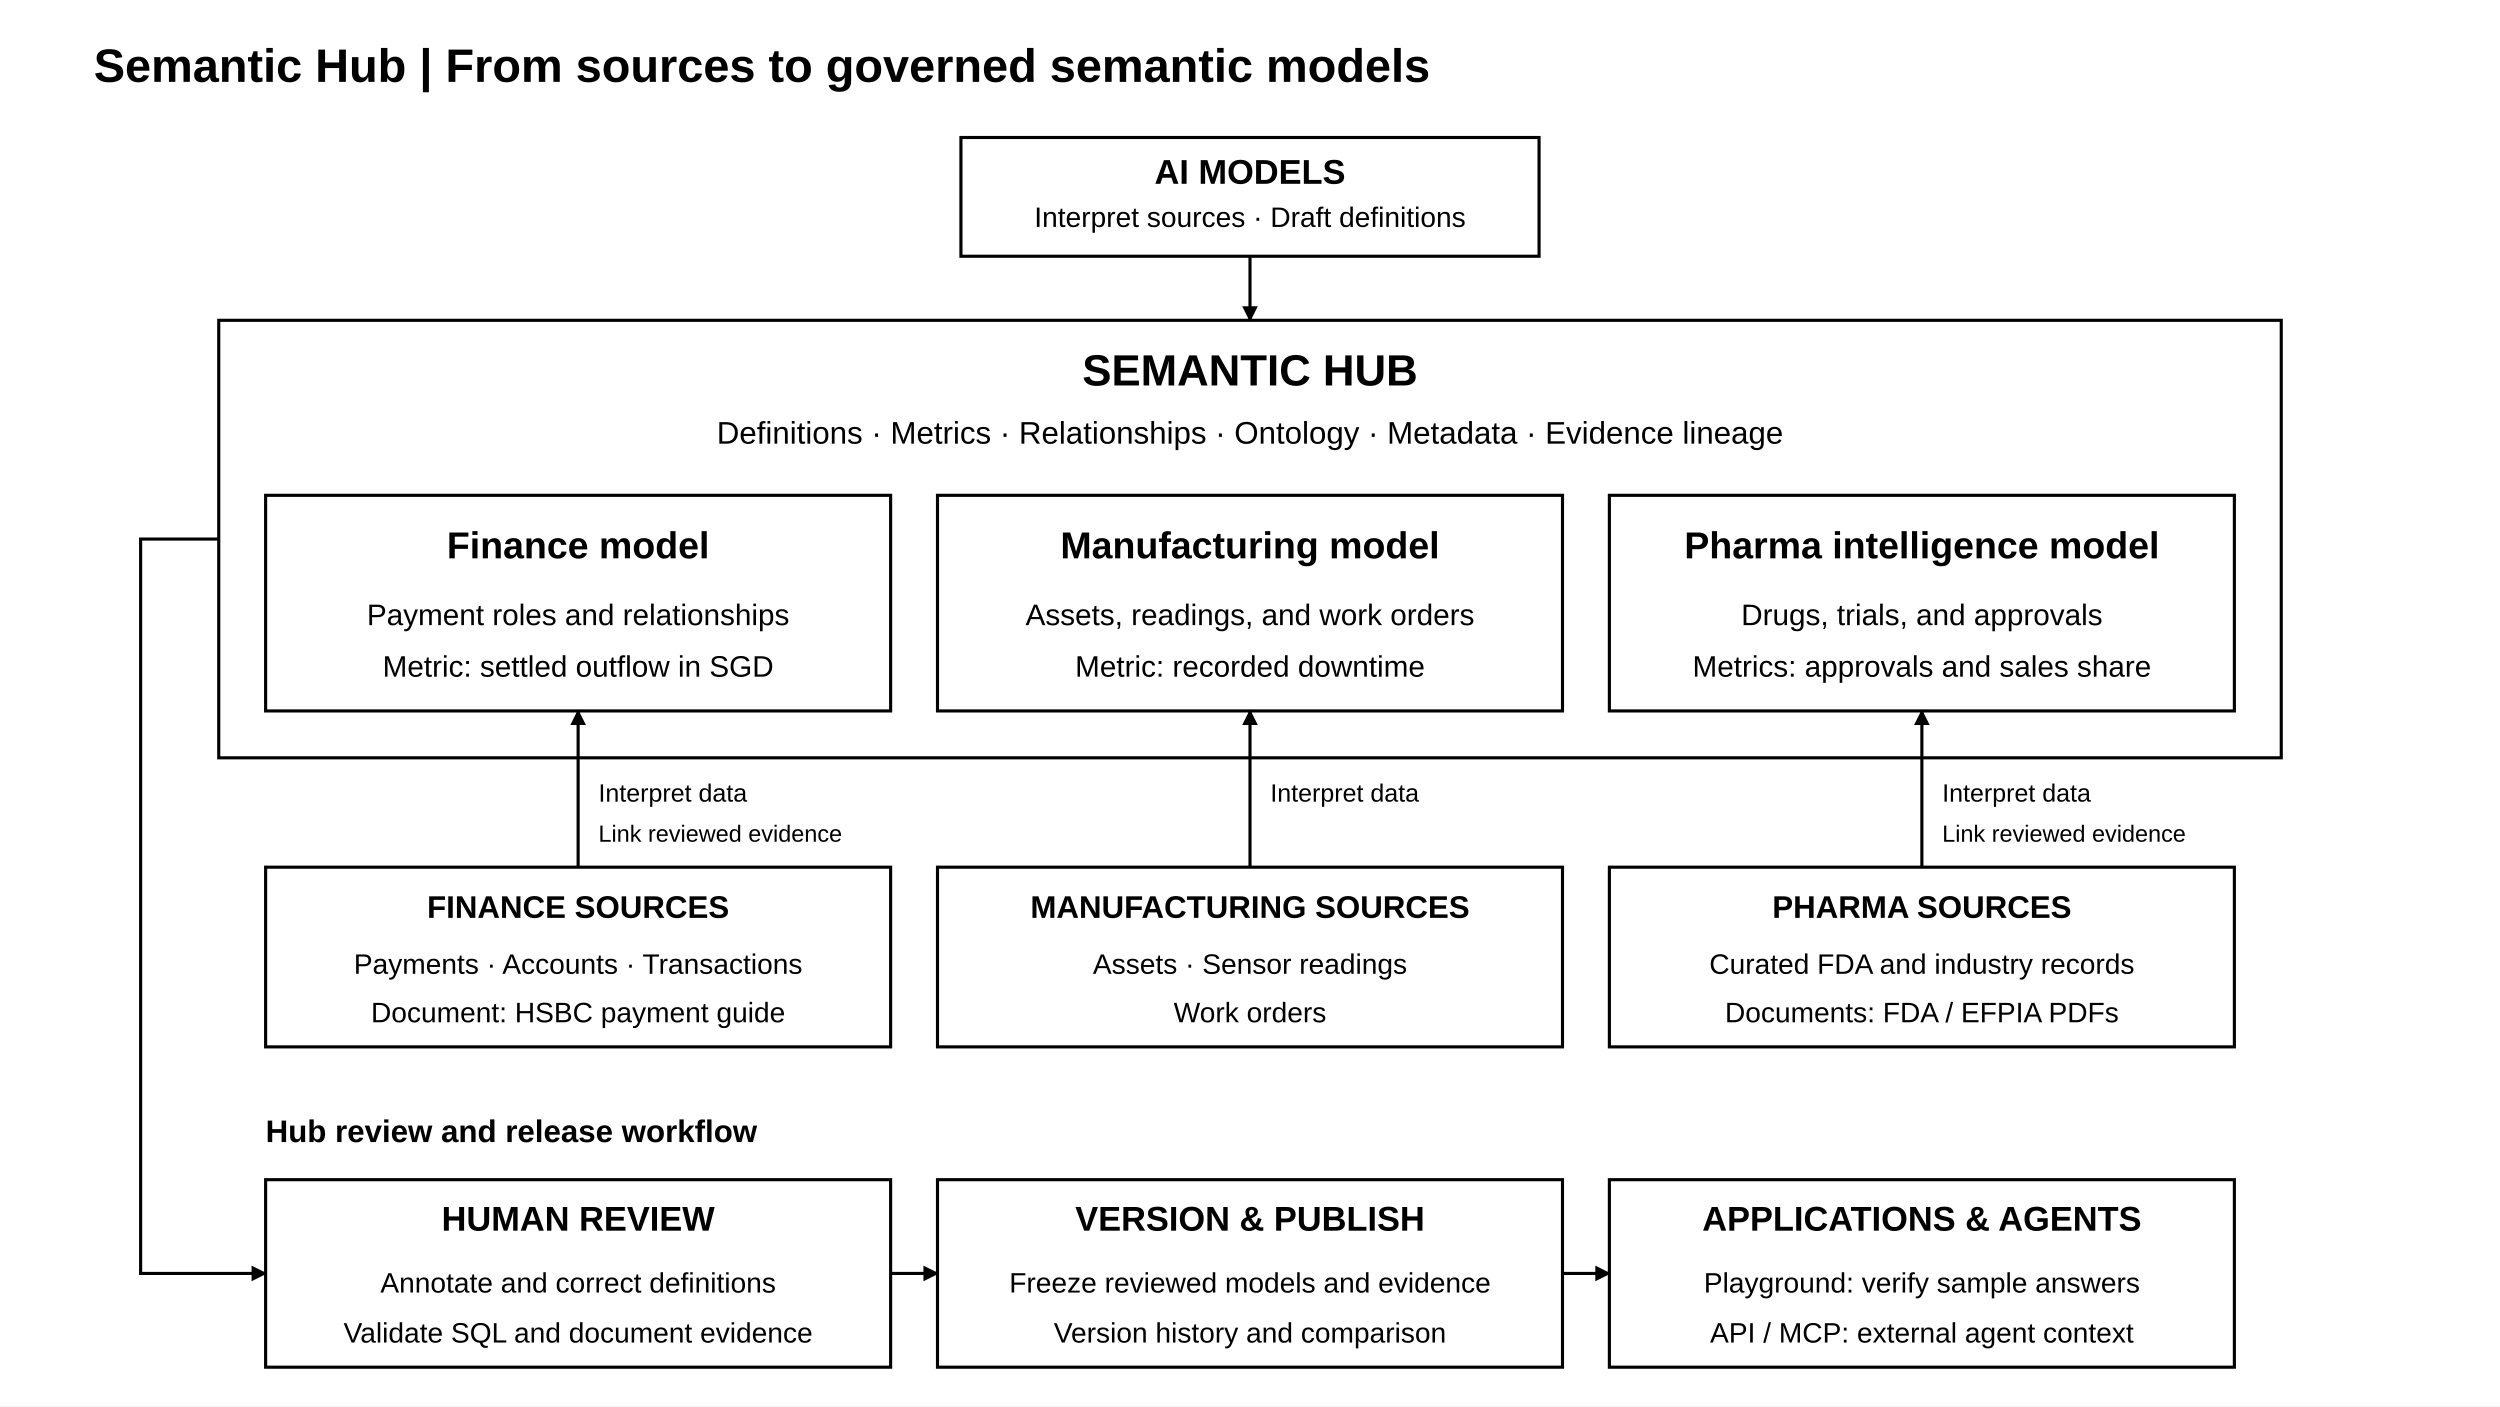
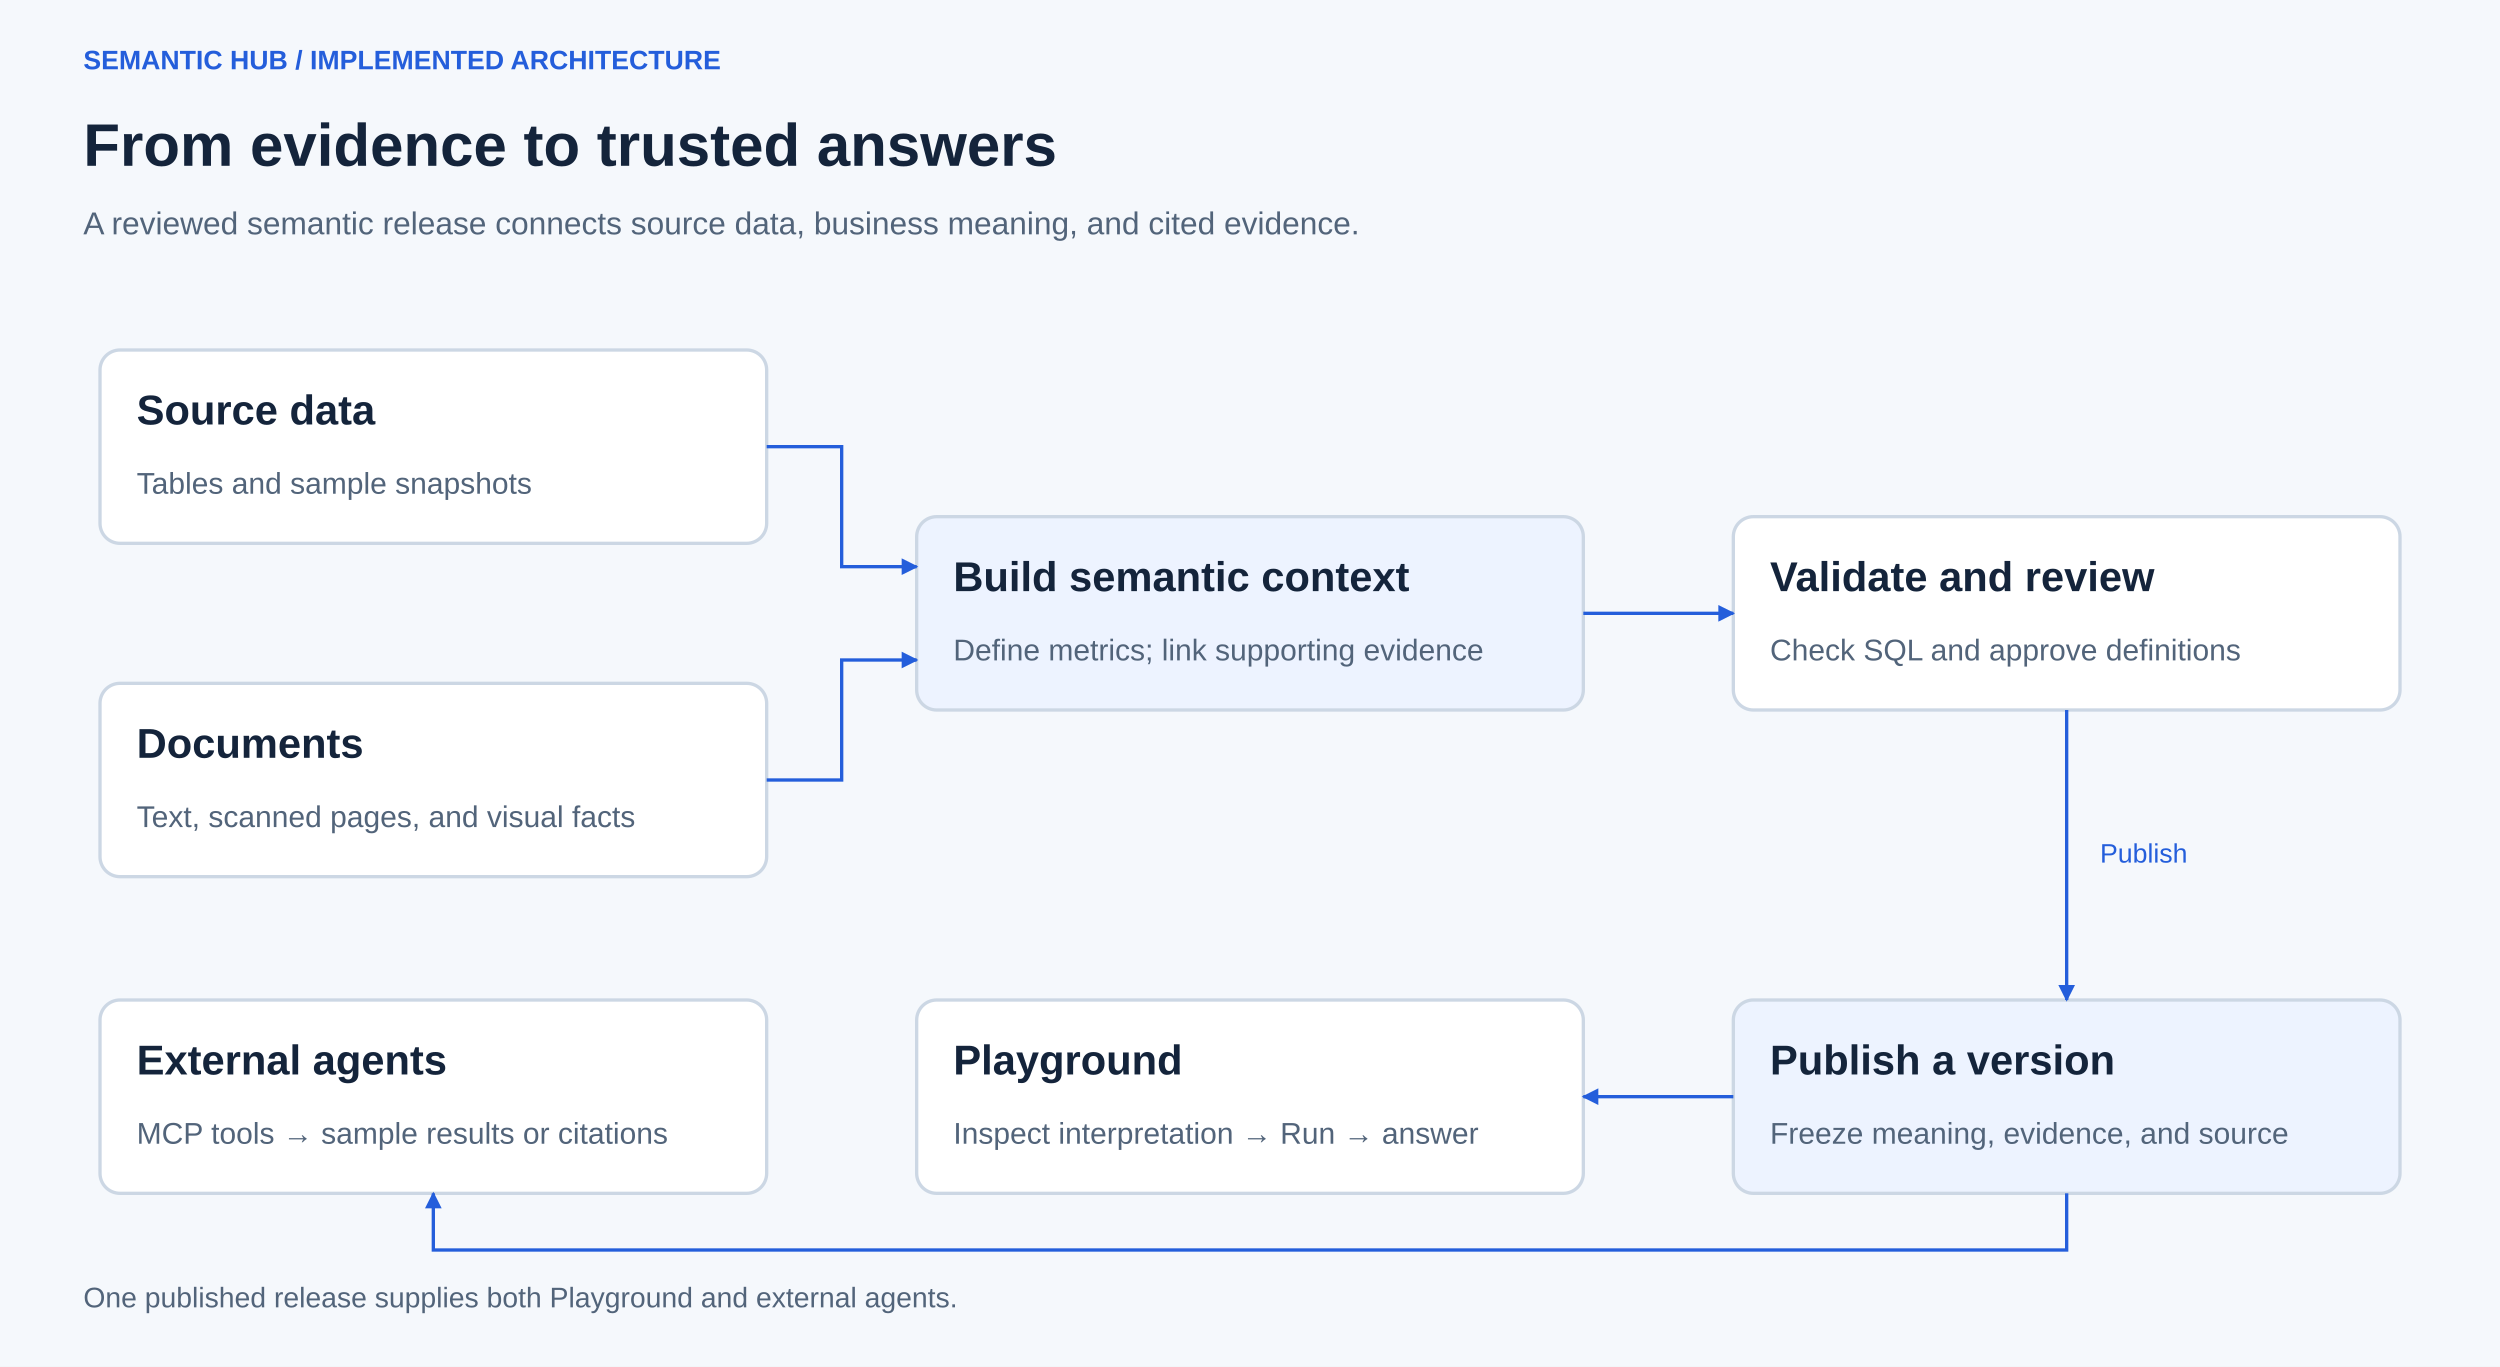
- <svg xmlns="http://www.w3.org/2000/svg" width="1600" height="900" viewBox="0 0 1600 900">
+ <svg xmlns="http://www.w3.org/2000/svg" width="1500" height="820" viewBox="0 0 1500 820" role="img">
  <defs>
    <marker id="arrow" markerWidth="10" markerHeight="10" refX="9" refY="5" orient="auto" markerUnits="userSpaceOnUse">
-       <path d="M0,0 L10,5 L0,10 Z" fill="#000000" />
+       <path d="M0,0 L10,5 L0,10 Z" fill="#245EDB" />
    </marker>
  </defs>
-   <rect width="1600" height="900" fill="#ffffff" />
-   <text x="60" y="42.0" dominant-baseline="central" text-anchor="start" font-family="Arial, Helvetica, sans-serif" font-size="30" font-weight="700" fill="#000000">Semantic Hub | From sources to governed semantic models</text>
-   <rect x="615" y="88" width="370" height="76" fill="#ffffff" stroke="#000000" stroke-width="2" />
-   <text x="800.0" y="110.0" dominant-baseline="central" text-anchor="middle" font-family="Arial, Helvetica, sans-serif" font-size="22" font-weight="700" fill="#000000">AI MODELS</text>
-   <text x="800.0" y="139.0" dominant-baseline="central" text-anchor="middle" font-family="Arial, Helvetica, sans-serif" font-size="18" font-weight="400" fill="#000000">Interpret sources · Draft definitions</text>
-   <rect x="140" y="205" width="1320" height="280" fill="#ffffff" stroke="#000000" stroke-width="2" />
-   <text x="800.0" y="237.0" dominant-baseline="central" text-anchor="middle" font-family="Arial, Helvetica, sans-serif" font-size="28" font-weight="700" fill="#000000">SEMANTIC HUB</text>
-   <text x="800.0" y="277.0" dominant-baseline="central" text-anchor="middle" font-family="Arial, Helvetica, sans-serif" font-size="20" font-weight="400" fill="#000000">Definitions · Metrics · Relationships · Ontology · Metadata · Evidence lineage</text>
-   <rect x="170" y="317" width="400" height="138" fill="#ffffff" stroke="#000000" stroke-width="2" />
-   <text x="370.0" y="349.0" dominant-baseline="central" text-anchor="middle" font-family="Arial, Helvetica, sans-serif" font-size="24" font-weight="700" fill="#000000">Finance model</text>
-   <text x="370.0" y="393.5" dominant-baseline="central" text-anchor="middle" font-family="Arial, Helvetica, sans-serif" font-size="19" font-weight="400" fill="#000000">Payment roles and relationships</text>
-   <text x="370.0" y="426.5" dominant-baseline="central" text-anchor="middle" font-family="Arial, Helvetica, sans-serif" font-size="19" font-weight="400" fill="#000000">Metric: settled outflow in SGD</text>
-   <rect x="170" y="555" width="400" height="115" fill="#ffffff" stroke="#000000" stroke-width="2" />
-   <text x="370.0" y="580.5" dominant-baseline="central" text-anchor="middle" font-family="Arial, Helvetica, sans-serif" font-size="20" font-weight="700" fill="#000000">FINANCE SOURCES</text>
-   <text x="370.0" y="617.0" dominant-baseline="central" text-anchor="middle" font-family="Arial, Helvetica, sans-serif" font-size="18" font-weight="400" fill="#000000">Payments · Accounts · Transactions</text>
-   <text x="370.0" y="648.0" dominant-baseline="central" text-anchor="middle" font-family="Arial, Helvetica, sans-serif" font-size="18" font-weight="400" fill="#000000">Document: HSBC payment guide</text>
-   <polyline points="370,555 370,455" fill="none" stroke="#000000" stroke-width="2" marker-end="url(#arrow)" />
-   <text x="383" y="507.5" dominant-baseline="central" text-anchor="start" font-family="Arial, Helvetica, sans-serif" font-size="16" font-weight="400" fill="#000000">Interpret data</text>
-   <text x="383" y="533.5" dominant-baseline="central" text-anchor="start" font-family="Arial, Helvetica, sans-serif" font-size="15" font-weight="400" fill="#000000">Link reviewed evidence</text>
-   <rect x="600" y="317" width="400" height="138" fill="#ffffff" stroke="#000000" stroke-width="2" />
-   <text x="800.0" y="349.0" dominant-baseline="central" text-anchor="middle" font-family="Arial, Helvetica, sans-serif" font-size="24" font-weight="700" fill="#000000">Manufacturing model</text>
-   <text x="800.0" y="393.5" dominant-baseline="central" text-anchor="middle" font-family="Arial, Helvetica, sans-serif" font-size="19" font-weight="400" fill="#000000">Assets, readings, and work orders</text>
-   <text x="800.0" y="426.5" dominant-baseline="central" text-anchor="middle" font-family="Arial, Helvetica, sans-serif" font-size="19" font-weight="400" fill="#000000">Metric: recorded downtime</text>
-   <rect x="600" y="555" width="400" height="115" fill="#ffffff" stroke="#000000" stroke-width="2" />
-   <text x="800.0" y="580.5" dominant-baseline="central" text-anchor="middle" font-family="Arial, Helvetica, sans-serif" font-size="20" font-weight="700" fill="#000000">MANUFACTURING SOURCES</text>
-   <text x="800.0" y="617.0" dominant-baseline="central" text-anchor="middle" font-family="Arial, Helvetica, sans-serif" font-size="18" font-weight="400" fill="#000000">Assets · Sensor readings</text>
-   <text x="800.0" y="648.0" dominant-baseline="central" text-anchor="middle" font-family="Arial, Helvetica, sans-serif" font-size="18" font-weight="400" fill="#000000">Work orders</text>
-   <polyline points="800,555 800,455" fill="none" stroke="#000000" stroke-width="2" marker-end="url(#arrow)" />
-   <text x="813" y="507.5" dominant-baseline="central" text-anchor="start" font-family="Arial, Helvetica, sans-serif" font-size="16" font-weight="400" fill="#000000">Interpret data</text>
-   <rect x="1030" y="317" width="400" height="138" fill="#ffffff" stroke="#000000" stroke-width="2" />
-   <text x="1230.0" y="349.0" dominant-baseline="central" text-anchor="middle" font-family="Arial, Helvetica, sans-serif" font-size="24" font-weight="700" fill="#000000">Pharma intelligence model</text>
-   <text x="1230.0" y="393.5" dominant-baseline="central" text-anchor="middle" font-family="Arial, Helvetica, sans-serif" font-size="19" font-weight="400" fill="#000000">Drugs, trials, and approvals</text>
-   <text x="1230.0" y="426.5" dominant-baseline="central" text-anchor="middle" font-family="Arial, Helvetica, sans-serif" font-size="19" font-weight="400" fill="#000000">Metrics: approvals and sales share</text>
-   <rect x="1030" y="555" width="400" height="115" fill="#ffffff" stroke="#000000" stroke-width="2" />
-   <text x="1230.0" y="580.5" dominant-baseline="central" text-anchor="middle" font-family="Arial, Helvetica, sans-serif" font-size="20" font-weight="700" fill="#000000">PHARMA SOURCES</text>
-   <text x="1230.0" y="617.0" dominant-baseline="central" text-anchor="middle" font-family="Arial, Helvetica, sans-serif" font-size="18" font-weight="400" fill="#000000">Curated FDA and industry records</text>
-   <text x="1230.0" y="648.0" dominant-baseline="central" text-anchor="middle" font-family="Arial, Helvetica, sans-serif" font-size="18" font-weight="400" fill="#000000">Documents: FDA / EFPIA PDFs</text>
-   <polyline points="1230,555 1230,455" fill="none" stroke="#000000" stroke-width="2" marker-end="url(#arrow)" />
-   <text x="1243" y="507.5" dominant-baseline="central" text-anchor="start" font-family="Arial, Helvetica, sans-serif" font-size="16" font-weight="400" fill="#000000">Interpret data</text>
-   <text x="1243" y="533.5" dominant-baseline="central" text-anchor="start" font-family="Arial, Helvetica, sans-serif" font-size="15" font-weight="400" fill="#000000">Link reviewed evidence</text>
-   <polyline points="800,164 800,205" fill="none" stroke="#000000" stroke-width="2" marker-end="url(#arrow)" />
-   <rect x="170" y="755" width="400" height="120" fill="#ffffff" stroke="#000000" stroke-width="2" />
-   <text x="370.0" y="780.0" dominant-baseline="central" text-anchor="middle" font-family="Arial, Helvetica, sans-serif" font-size="22" font-weight="700" fill="#000000">HUMAN REVIEW</text>
-   <text x="370.0" y="821.0" dominant-baseline="central" text-anchor="middle" font-family="Arial, Helvetica, sans-serif" font-size="18" font-weight="400" fill="#000000">Annotate and correct definitions</text>
-   <text x="370.0" y="853.0" dominant-baseline="central" text-anchor="middle" font-family="Arial, Helvetica, sans-serif" font-size="18" font-weight="400" fill="#000000">Validate SQL and document evidence</text>
-   <rect x="600" y="755" width="400" height="120" fill="#ffffff" stroke="#000000" stroke-width="2" />
-   <text x="800.0" y="780.0" dominant-baseline="central" text-anchor="middle" font-family="Arial, Helvetica, sans-serif" font-size="22" font-weight="700" fill="#000000">VERSION &amp; PUBLISH</text>
-   <text x="800.0" y="821.0" dominant-baseline="central" text-anchor="middle" font-family="Arial, Helvetica, sans-serif" font-size="18" font-weight="400" fill="#000000">Freeze reviewed models and evidence</text>
-   <text x="800.0" y="853.0" dominant-baseline="central" text-anchor="middle" font-family="Arial, Helvetica, sans-serif" font-size="18" font-weight="400" fill="#000000">Version history and comparison</text>
-   <rect x="1030" y="755" width="400" height="120" fill="#ffffff" stroke="#000000" stroke-width="2" />
-   <text x="1230.0" y="780.0" dominant-baseline="central" text-anchor="middle" font-family="Arial, Helvetica, sans-serif" font-size="22" font-weight="700" fill="#000000">APPLICATIONS &amp; AGENTS</text>
-   <text x="1230.0" y="821.0" dominant-baseline="central" text-anchor="middle" font-family="Arial, Helvetica, sans-serif" font-size="18" font-weight="400" fill="#000000">Playground: verify sample answers</text>
-   <text x="1230.0" y="853.0" dominant-baseline="central" text-anchor="middle" font-family="Arial, Helvetica, sans-serif" font-size="18" font-weight="400" fill="#000000">API / MCP: external agent context</text>
-   <text x="170" y="724.0" dominant-baseline="central" text-anchor="start" font-family="Arial, Helvetica, sans-serif" font-size="20" font-weight="700" fill="#000000">Hub review and release workflow</text>
-   <polyline points="140,345 90,345 90,815 170,815" fill="none" stroke="#000000" stroke-width="2" marker-end="url(#arrow)" />
-   <polyline points="570,815 600,815" fill="none" stroke="#000000" stroke-width="2" marker-end="url(#arrow)" />
-   <polyline points="1000,815 1030,815" fill="none" stroke="#000000" stroke-width="2" marker-end="url(#arrow)" />
+   <rect width="1500" height="820" fill="#F5F8FC" />
+   <text data-id="brand" x="50" y="36.0" dominant-baseline="central" font-family="Arial, Helvetica, sans-serif" font-size="16" font-weight="700" fill="#245EDB">SEMANTIC HUB  /  IMPLEMENTED ARCHITECTURE</text>
+   <text data-id="title" x="50" y="87.0" dominant-baseline="central" font-family="Arial, Helvetica, sans-serif" font-size="36" font-weight="700" fill="#14243B">From evidence to trusted answers</text>
+   <text data-id="subtitle" x="50" y="134.0" dominant-baseline="central" font-family="Arial, Helvetica, sans-serif" font-size="19" font-weight="400" fill="#52647A">A reviewed semantic release connects source data, business meaning, and cited evidence.</text>
+   <rect x="60" y="210" width="400" height="116" rx="12" fill="white" stroke="#CCD7E4" stroke-width="2" />
+   <text data-id="data-title" x="82" y="246.0" dominant-baseline="central" font-family="Arial, Helvetica, sans-serif" font-size="25" font-weight="700" fill="#14243B">Source data</text>
+   <text data-id="data-line-0" x="82" y="290.0" dominant-baseline="central" font-family="Arial, Helvetica, sans-serif" font-size="18" font-weight="400" fill="#52647A">Tables and sample snapshots</text>
+   <rect x="60" y="410" width="400" height="116" rx="12" fill="white" stroke="#CCD7E4" stroke-width="2" />
+   <text data-id="docs-title" x="82" y="446.0" dominant-baseline="central" font-family="Arial, Helvetica, sans-serif" font-size="25" font-weight="700" fill="#14243B">Documents</text>
+   <text data-id="docs-line-0" x="82" y="490.0" dominant-baseline="central" font-family="Arial, Helvetica, sans-serif" font-size="18" font-weight="400" fill="#52647A">Text, scanned pages, and visual facts</text>
+   <rect x="550" y="310" width="400" height="116" rx="12" fill="#EDF3FF" stroke="#CCD7E4" stroke-width="2" />
+   <text data-id="draft-title" x="572" y="346.0" dominant-baseline="central" font-family="Arial, Helvetica, sans-serif" font-size="25" font-weight="700" fill="#14243B">Build semantic context</text>
+   <text data-id="draft-line-0" x="572" y="390.0" dominant-baseline="central" font-family="Arial, Helvetica, sans-serif" font-size="18" font-weight="400" fill="#52647A">Define metrics; link supporting evidence</text>
+   <rect x="1040" y="310" width="400" height="116" rx="12" fill="white" stroke="#CCD7E4" stroke-width="2" />
+   <text data-id="review-title" x="1062" y="346.0" dominant-baseline="central" font-family="Arial, Helvetica, sans-serif" font-size="25" font-weight="700" fill="#14243B">Validate and review</text>
+   <text data-id="review-line-0" x="1062" y="390.0" dominant-baseline="central" font-family="Arial, Helvetica, sans-serif" font-size="18" font-weight="400" fill="#52647A">Check SQL and approve definitions</text>
+   <polyline points="460,268 505,268 505,340 550,340" fill="none" stroke="#245EDB" stroke-width="2" marker-end="url(#arrow)" />
+   <polyline points="460,468 505,468 505,396 550,396" fill="none" stroke="#245EDB" stroke-width="2" marker-end="url(#arrow)" />
+   <polyline points="950,368 1040,368" fill="none" stroke="#245EDB" stroke-width="2" marker-end="url(#arrow)" />
+   <rect x="1040" y="600" width="400" height="116" rx="12" fill="#EDF3FF" stroke="#CCD7E4" stroke-width="2" />
+   <text data-id="release-title" x="1062" y="636.0" dominant-baseline="central" font-family="Arial, Helvetica, sans-serif" font-size="25" font-weight="700" fill="#14243B">Publish a version</text>
+   <text data-id="release-line-0" x="1062" y="680.0" dominant-baseline="central" font-family="Arial, Helvetica, sans-serif" font-size="18" font-weight="400" fill="#52647A">Freeze meaning, evidence, and source</text>
+   <rect x="550" y="600" width="400" height="116" rx="12" fill="white" stroke="#CCD7E4" stroke-width="2" />
+   <text data-id="playground-title" x="572" y="636.0" dominant-baseline="central" font-family="Arial, Helvetica, sans-serif" font-size="25" font-weight="700" fill="#14243B">Playground</text>
+   <text data-id="playground-line-0" x="572" y="680.0" dominant-baseline="central" font-family="Arial, Helvetica, sans-serif" font-size="18" font-weight="400" fill="#52647A">Inspect interpretation → Run → answer</text>
+   <rect x="60" y="600" width="400" height="116" rx="12" fill="white" stroke="#CCD7E4" stroke-width="2" />
+   <text data-id="agents-title" x="82" y="636.0" dominant-baseline="central" font-family="Arial, Helvetica, sans-serif" font-size="25" font-weight="700" fill="#14243B">External agents</text>
+   <text data-id="agents-line-0" x="82" y="680.0" dominant-baseline="central" font-family="Arial, Helvetica, sans-serif" font-size="18" font-weight="400" fill="#52647A">MCP tools → sample results or citations</text>
+   <polyline points="1240,426 1240,600" fill="none" stroke="#245EDB" stroke-width="2" marker-end="url(#arrow)" />
+   <text data-id="review-release-label" x="1260" y="512.0" dominant-baseline="central" font-family="Arial, Helvetica, sans-serif" font-size="16" font-weight="400" fill="#245EDB">Publish</text>
+   <polyline points="1040,658 950,658" fill="none" stroke="#245EDB" stroke-width="2" marker-end="url(#arrow)" />
+   <polyline points="1240,716 1240,750 260,750 260,716" fill="none" stroke="#245EDB" stroke-width="2" marker-end="url(#arrow)" />
+   <text data-id="footer-0" x="50" y="778.5" dominant-baseline="central" font-family="Arial, Helvetica, sans-serif" font-size="17" font-weight="400" fill="#52647A">One published release supplies both Playground and external agents.</text>
</svg>
